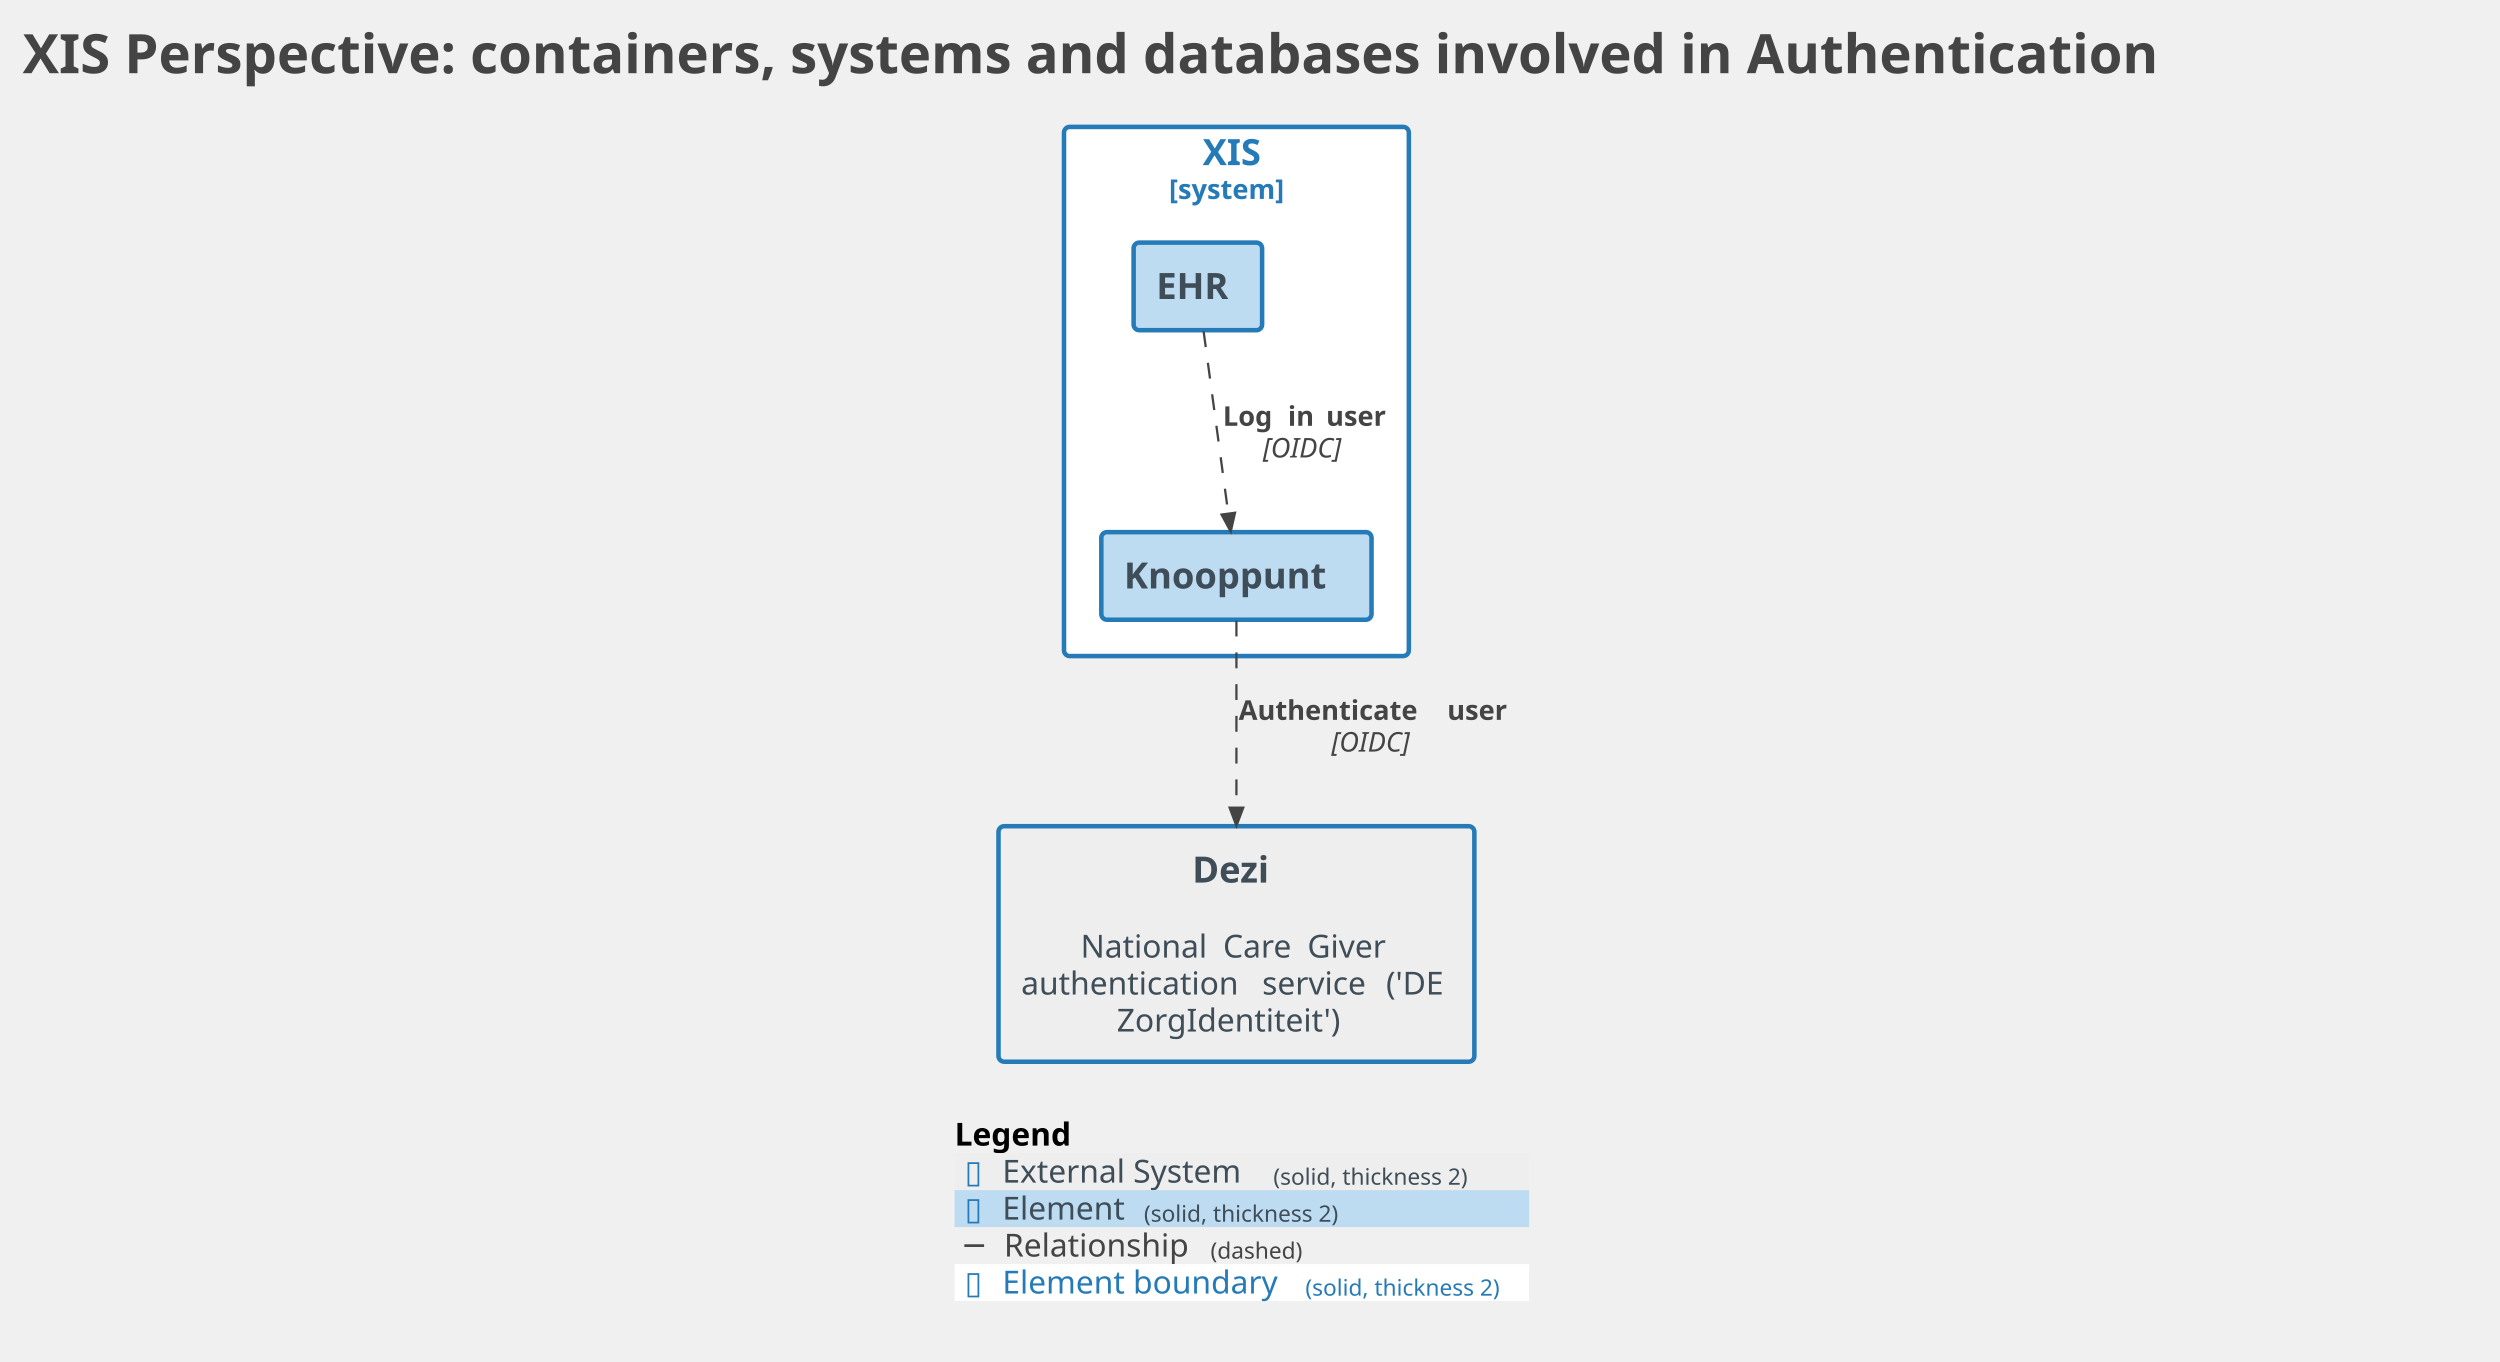
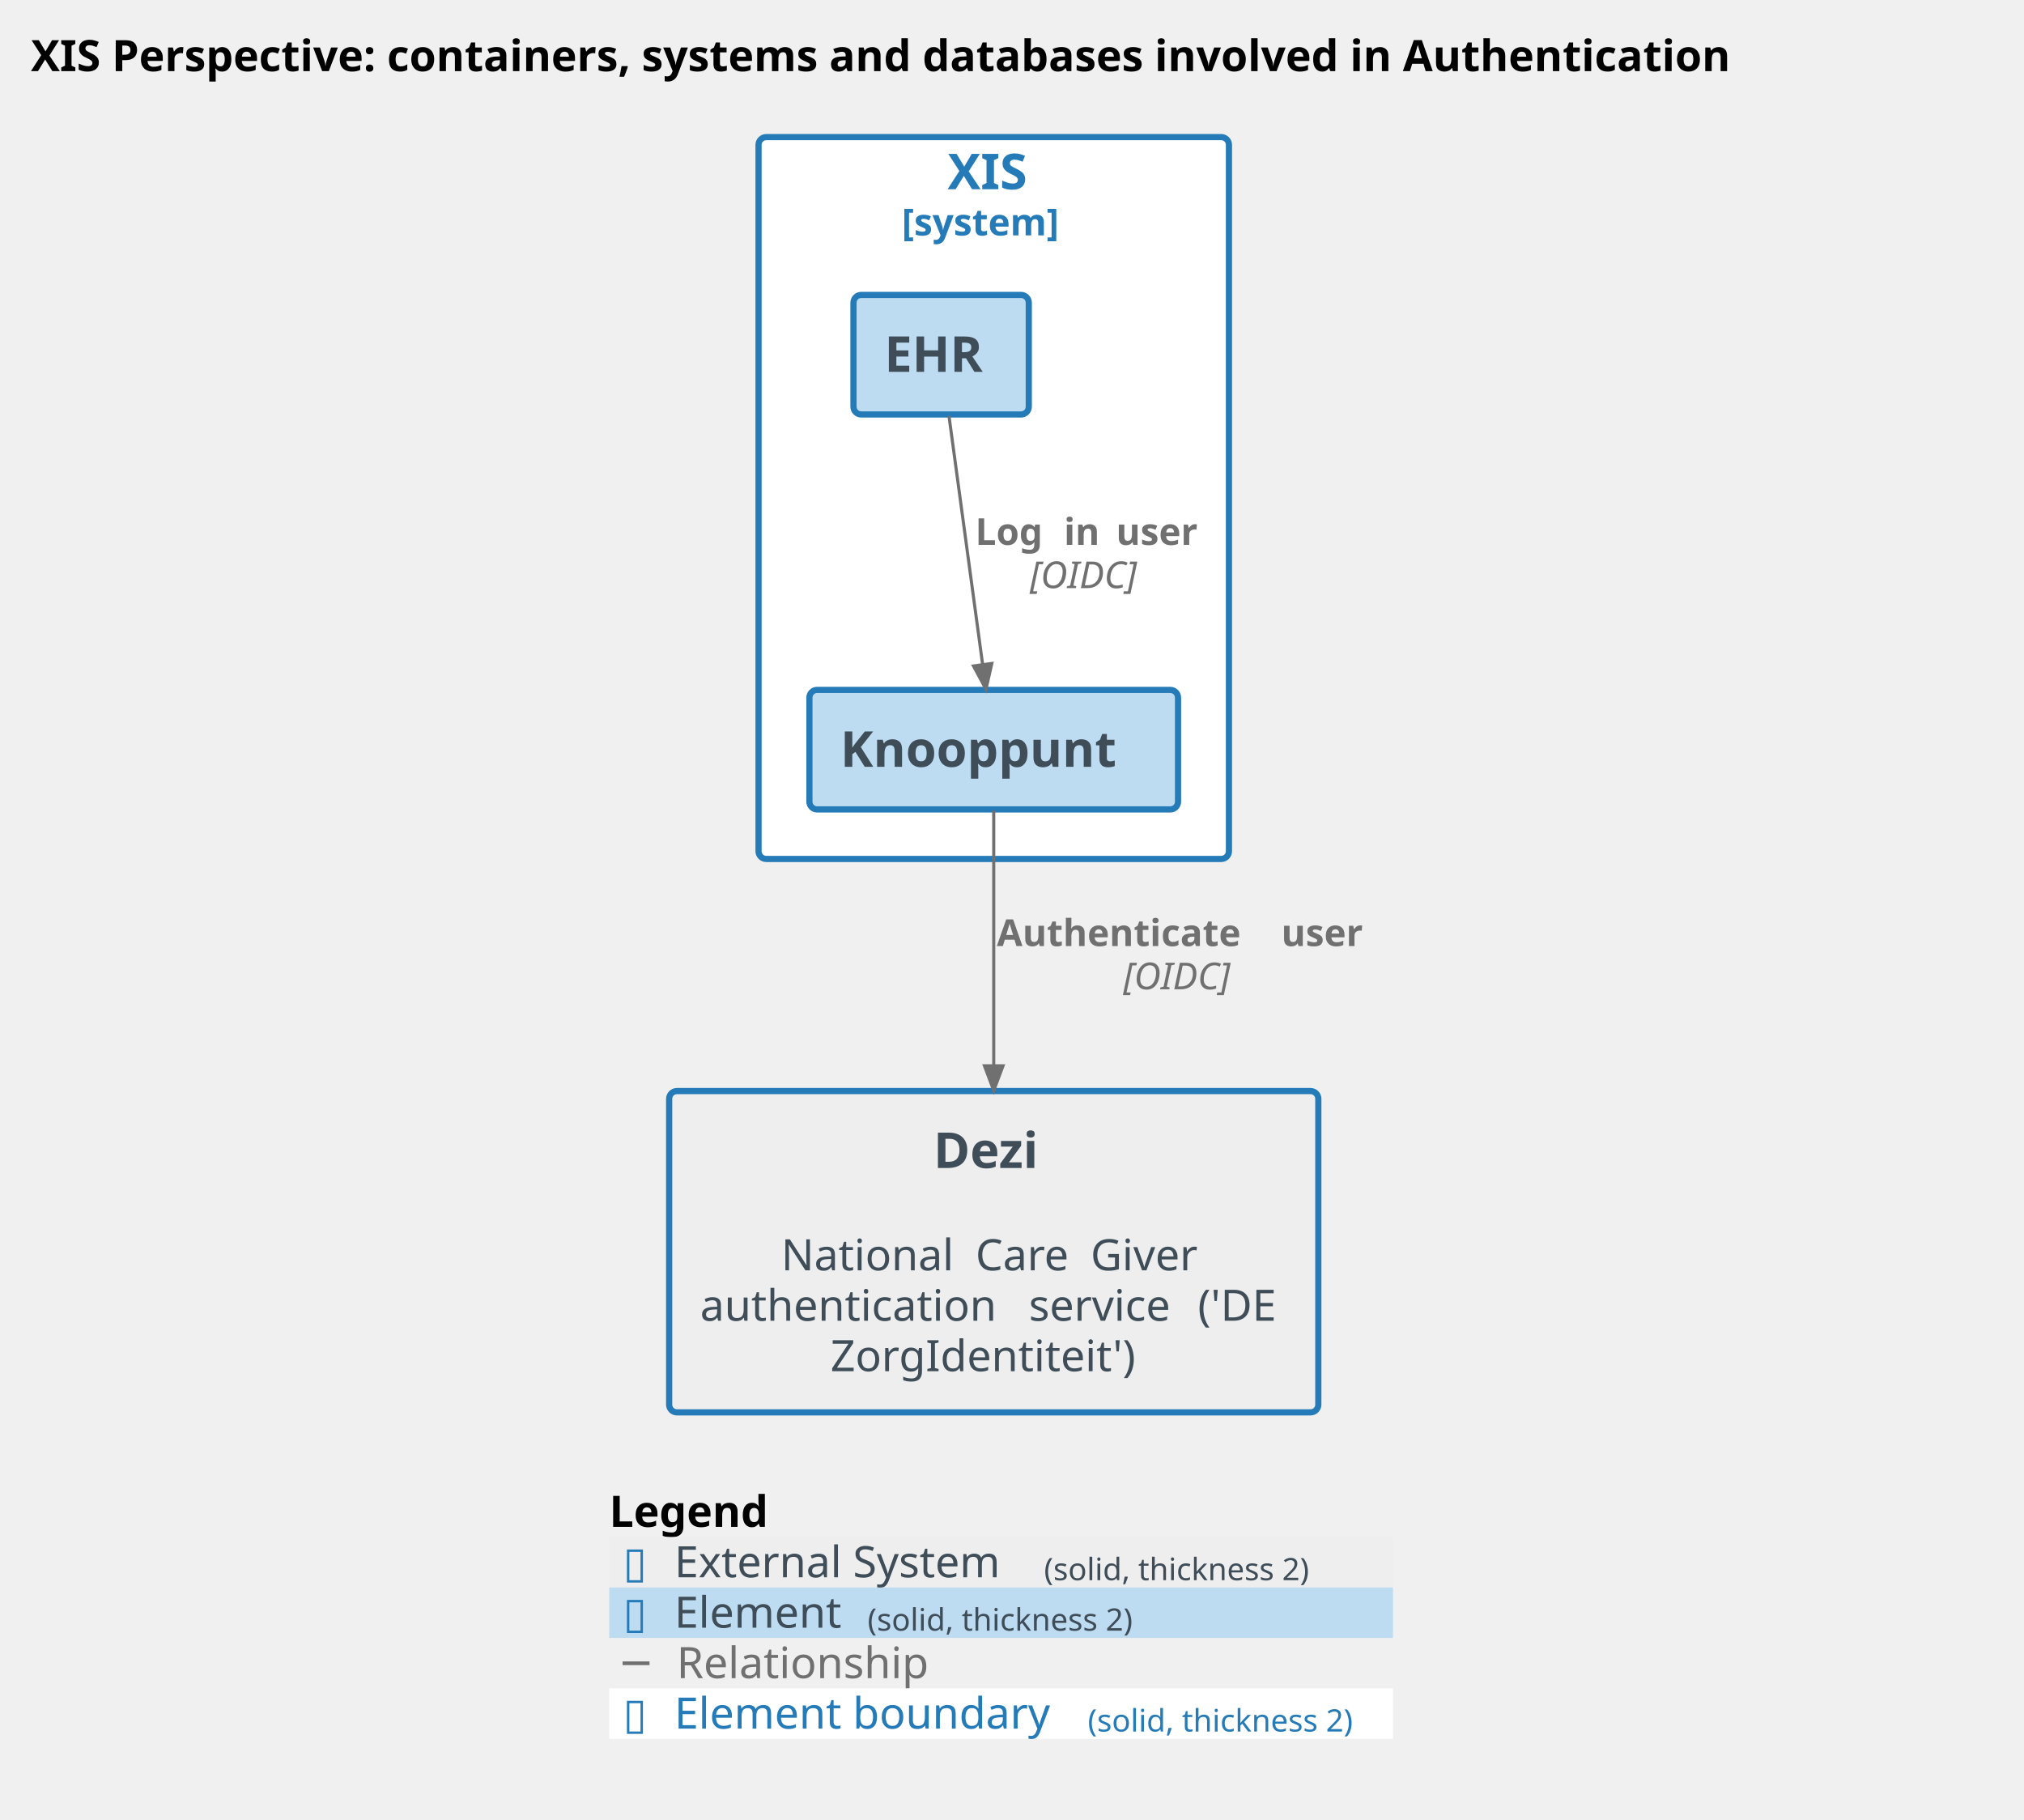
- <svg xmlns="http://www.w3.org/2000/svg" contentStyleType="text/css" data-diagram-type="DESCRIPTION" height="600px" preserveAspectRatio="none" style="width:1102px;height:600px;background:#FFFFFF;" version="1.1" viewBox="0 0 1102 600" width="1102px" zoomAndPan="magnify">
+ <svg xmlns="http://www.w3.org/2000/svg" contentStyleType="text/css" data-diagram-type="DESCRIPTION" height="588px" preserveAspectRatio="none" style="width:654px;height:588px;background:#FFFFFF;" version="1.1" viewBox="0 0 654 588" width="654px" zoomAndPan="magnify">
  <defs />
  <g>
-     <g class="title" data-source-line="1">
-       <text fill="#444444" font-family="sans-serif" font-size="24" font-weight="bold" lengthAdjust="spacing" textLength="1074.797" x="10" y="32.277">XIS Perspective: containers, systems and databases involved in Authentication</text>
+     <g class="title" data-source-line="2">
+       <text fill="#000000" font-family="sans-serif" font-size="14" font-weight="bold" lengthAdjust="spacing" textLength="626.965" x="10" y="22.995">XIS Perspective: containers, systems and databases involved in Authentication</text>
    </g>
    <g class="cluster" data-entity="XIS_boundary" data-source-line="1593" data-uid="ent0003" id="cluster_XIS_boundary">
-       <rect fill="#FFFFFF" height="233.25" rx="2.5" ry="2.5" style="stroke:#257BB8;stroke-width:2;" width="152" x="469.015" y="55.938" />
-       <text fill="#257BB8" font-family="sans-serif" font-size="16" font-weight="bold" lengthAdjust="spacing" textLength="29.812" x="530.109" y="72.789">XIS</text>
-       <text fill="#257BB8" font-family="sans-serif" font-size="12" font-weight="bold" lengthAdjust="spacing" textLength="59.455" x="515.288" y="87.701">[system]</text>
+       <rect fill="#FFFFFF" height="233.25" rx="2.5" ry="2.5" style="stroke:#257BB8;stroke-width:2;" width="152" x="245.099" y="44.297" />
+       <text fill="#257BB8" font-family="sans-serif" font-size="16" font-weight="bold" lengthAdjust="spacing" textLength="29.812" x="306.193" y="61.148">XIS</text>
+       <text fill="#257BB8" font-family="sans-serif" font-size="12" font-weight="bold" lengthAdjust="spacing" textLength="59.455" x="291.372" y="76.061">[system]</text>
    </g>
    <g class="entity" data-entity="XIS.EHR" data-source-line="71" data-uid="ent0004" id="entity_XIS.EHR">
-       <rect fill="#BDDCF2" height="38.625" rx="2.5" ry="2.5" style="stroke:#257BB8;stroke-width:2;" width="56.641" x="499.695" y="106.938" />
-       <text fill="#3E4D57" font-family="sans-serif" font-size="16" font-weight="bold" lengthAdjust="spacing" textLength="36.641" x="509.695" y="131.789">EHR</text>
+       <rect fill="#BDDCF2" height="38.625" rx="2.5" ry="2.5" style="stroke:#257BB8;stroke-width:2;" width="56.641" x="275.779" y="95.297" />
+       <text fill="#3E4D57" font-family="sans-serif" font-size="16" font-weight="bold" lengthAdjust="spacing" textLength="36.641" x="285.779" y="120.148">EHR</text>
    </g>
    <g class="entity" data-entity="XIS.Knooppunt" data-source-line="71" data-uid="ent0005" id="entity_XIS.Knooppunt">
-       <rect fill="#BDDCF2" height="38.625" rx="2.5" ry="2.5" style="stroke:#257BB8;stroke-width:2;" width="119.109" x="485.455" y="234.558" />
-       <text fill="#3E4D57" font-family="sans-serif" font-size="16" font-weight="bold" lengthAdjust="spacing" textLength="99.109" x="495.455" y="259.409">Knooppunt</text>
+       <rect fill="#BDDCF2" height="38.625" rx="2.5" ry="2.5" style="stroke:#257BB8;stroke-width:2;" width="119.109" x="261.539" y="222.917" />
+       <text fill="#3E4D57" font-family="sans-serif" font-size="16" font-weight="bold" lengthAdjust="spacing" textLength="99.109" x="271.539" y="247.768">Knooppunt</text>
    </g>
    <g class="entity" data-entity="Dezi" data-source-line="197" data-uid="ent0002" id="entity_Dezi">
-       <rect fill="#EEEEEE" height="103.812" rx="2.5" ry="2.5" style="stroke:#257BB8;stroke-width:2;" width="209.759" x="440.135" y="364.188" />
-       <text fill="#3E4D57" font-family="sans-serif" font-size="16" font-weight="bold" lengthAdjust="spacing" textLength="38.93" x="525.55" y="389.039">Dezi</text>
-       <text fill="#3E4D57" font-family="sans-serif" font-size="14" lengthAdjust="spacing" textLength="4.45" x="542.789" y="405.808"> </text>
-       <text fill="#3E4D57" font-family="sans-serif" font-size="14" lengthAdjust="spacing" textLength="58.338" x="476.337" y="422.104">National</text>
-       <text fill="#3E4D57" font-family="sans-serif" font-size="14" lengthAdjust="spacing" textLength="4.45" x="534.675" y="422.104"> </text>
-       <text fill="#3E4D57" font-family="sans-serif" font-size="14" lengthAdjust="spacing" textLength="32.724" x="539.125" y="422.104">Care</text>
-       <text fill="#3E4D57" font-family="sans-serif" font-size="14" lengthAdjust="spacing" textLength="4.45" x="571.849" y="422.104"> </text>
-       <text fill="#3E4D57" font-family="sans-serif" font-size="14" lengthAdjust="spacing" textLength="37.393" x="576.299" y="422.104">Giver</text>
-       <text fill="#3E4D57" font-family="sans-serif" font-size="14" lengthAdjust="spacing" textLength="101.773" x="450.135" y="438.401">authentication</text>
-       <text fill="#3E4D57" font-family="sans-serif" font-size="14" lengthAdjust="spacing" textLength="4.45" x="551.909" y="438.401"> </text>
-       <text fill="#3E4D57" font-family="sans-serif" font-size="14" lengthAdjust="spacing" textLength="50.148" x="556.359" y="438.401">service</text>
-       <text fill="#3E4D57" font-family="sans-serif" font-size="14" lengthAdjust="spacing" textLength="4.45" x="606.507" y="438.401"> </text>
-       <text fill="#3E4D57" font-family="sans-serif" font-size="14" lengthAdjust="spacing" textLength="28.936" x="610.957" y="438.401">('DE</text>
-       <text fill="#3E4D57" font-family="sans-serif" font-size="14" lengthAdjust="spacing" textLength="105.472" x="492.279" y="454.698">ZorgIdentiteit')</text>
+       <rect fill="#EEEEEE" height="103.812" rx="2.5" ry="2.5" style="stroke:#257BB8;stroke-width:2;" width="209.759" x="216.219" y="352.547" />
+       <text fill="#3E4D57" font-family="sans-serif" font-size="16" font-weight="bold" lengthAdjust="spacing" textLength="38.93" x="301.634" y="377.398">Dezi</text>
+       <text fill="#3E4D57" font-family="sans-serif" font-size="14" lengthAdjust="spacing" textLength="4.45" x="318.873" y="394.167"> </text>
+       <text fill="#3E4D57" font-family="sans-serif" font-size="14" lengthAdjust="spacing" textLength="58.338" x="252.421" y="410.464">National</text>
+       <text fill="#3E4D57" font-family="sans-serif" font-size="14" lengthAdjust="spacing" textLength="4.45" x="310.759" y="410.464"> </text>
+       <text fill="#3E4D57" font-family="sans-serif" font-size="14" lengthAdjust="spacing" textLength="32.724" x="315.209" y="410.464">Care</text>
+       <text fill="#3E4D57" font-family="sans-serif" font-size="14" lengthAdjust="spacing" textLength="4.45" x="347.933" y="410.464"> </text>
+       <text fill="#3E4D57" font-family="sans-serif" font-size="14" lengthAdjust="spacing" textLength="37.393" x="352.383" y="410.464">Giver</text>
+       <text fill="#3E4D57" font-family="sans-serif" font-size="14" lengthAdjust="spacing" textLength="101.773" x="226.219" y="426.761">authentication</text>
+       <text fill="#3E4D57" font-family="sans-serif" font-size="14" lengthAdjust="spacing" textLength="4.45" x="327.993" y="426.761"> </text>
+       <text fill="#3E4D57" font-family="sans-serif" font-size="14" lengthAdjust="spacing" textLength="50.148" x="332.443" y="426.761">service</text>
+       <text fill="#3E4D57" font-family="sans-serif" font-size="14" lengthAdjust="spacing" textLength="4.45" x="382.591" y="426.761"> </text>
+       <text fill="#3E4D57" font-family="sans-serif" font-size="14" lengthAdjust="spacing" textLength="28.936" x="387.041" y="426.761">('DE</text>
+       <text fill="#3E4D57" font-family="sans-serif" font-size="14" lengthAdjust="spacing" textLength="105.472" x="268.363" y="443.058">ZorgIdentiteit')</text>
    </g>
    <g class="link" data-entity-1="XIS.EHR" data-entity-2="XIS.Knooppunt" data-source-line="1706" data-uid="lnk6" id="link_XIS.EHR_XIS.Knooppunt">
-       <path d="M530.555,146.058 C533.785,169.877 538.234,202.73 541.434,226.419" fill="none" id="XIS.EHR-to-XIS.Knooppunt" style="stroke:#444444;stroke-width:1;stroke-dasharray:7,7;" />
-       <polygon fill="#444444" points="542.505,234.347,544.407,226.018,538.461,226.821,542.505,234.347" style="stroke:#444444;stroke-width:1;" />
-       <text fill="#444444" font-family="sans-serif" font-size="12" font-weight="bold" lengthAdjust="spacing" textLength="24.48" x="539.035" y="187.696">Log</text>
-       <text fill="#444444" font-family="sans-serif" font-size="12" font-weight="bold" lengthAdjust="spacing" textLength="4.178" x="563.516" y="187.696"> </text>
-       <text fill="#444444" font-family="sans-serif" font-size="12" font-weight="bold" lengthAdjust="spacing" textLength="12.656" x="567.693" y="187.696">in</text>
-       <text fill="#444444" font-family="sans-serif" font-size="12" font-weight="bold" lengthAdjust="spacing" textLength="4.178" x="580.35" y="187.696"> </text>
-       <text fill="#444444" font-family="sans-serif" font-size="12" font-weight="bold" lengthAdjust="spacing" textLength="29.742" x="584.527" y="187.696">user</text>
-       <text fill="#444444" font-family="sans-serif" font-size="12" font-style="italic" lengthAdjust="spacing" textLength="39.967" x="556.669" y="201.665">[OIDC]</text>
+       <path d="M306.639,134.417 C309.869,158.237 314.318,191.089 317.518,214.779" fill="none" id="XIS.EHR-to-XIS.Knooppunt" style="stroke:#707070;stroke-width:1;" />
+       <polygon fill="#707070" points="318.589,222.707,320.491,214.377,314.545,215.18,318.589,222.707" style="stroke:#707070;stroke-width:1;" />
+       <text fill="#707070" font-family="sans-serif" font-size="12" font-weight="bold" lengthAdjust="spacing" textLength="24.48" x="315.119" y="176.055">Log</text>
+       <text fill="#707070" font-family="sans-serif" font-size="12" font-weight="bold" lengthAdjust="spacing" textLength="4.178" x="339.6" y="176.055"> </text>
+       <text fill="#707070" font-family="sans-serif" font-size="12" font-weight="bold" lengthAdjust="spacing" textLength="12.656" x="343.777" y="176.055">in</text>
+       <text fill="#707070" font-family="sans-serif" font-size="12" font-weight="bold" lengthAdjust="spacing" textLength="4.178" x="356.434" y="176.055"> </text>
+       <text fill="#707070" font-family="sans-serif" font-size="12" font-weight="bold" lengthAdjust="spacing" textLength="29.742" x="360.611" y="176.055">user</text>
+       <text fill="#707070" font-family="sans-serif" font-size="12" font-style="italic" lengthAdjust="spacing" textLength="39.967" x="332.753" y="190.024">[OIDC]</text>
    </g>
    <g class="link" data-entity-1="XIS.Knooppunt" data-entity-2="Dezi" data-source-line="1706" data-uid="lnk7" id="link_XIS.Knooppunt_Dezi">
-       <path d="M545.015,273.567 C545.015,295.608 545.015,325.147 545.015,356.027" fill="none" id="XIS.Knooppunt-to-Dezi" style="stroke:#444444;stroke-width:1;stroke-dasharray:7,7;" />
-       <polygon fill="#444444" points="545.015,364.027,548.015,356.027,542.015,356.027,545.015,364.027" style="stroke:#444444;stroke-width:1;" />
-       <text fill="#444444" font-family="sans-serif" font-size="12" font-weight="bold" lengthAdjust="spacing" textLength="87.727" x="546.015" y="317.326">Authenticate</text>
-       <text fill="#444444" font-family="sans-serif" font-size="12" font-weight="bold" lengthAdjust="spacing" textLength="4.178" x="633.742" y="317.326"> </text>
-       <text fill="#444444" font-family="sans-serif" font-size="12" font-weight="bold" lengthAdjust="spacing" textLength="29.742" x="637.919" y="317.326">user</text>
-       <text fill="#444444" font-family="sans-serif" font-size="12" font-style="italic" lengthAdjust="spacing" textLength="39.967" x="586.855" y="331.295">[OIDC]</text>
+       <path d="M321.099,261.927 C321.099,283.967 321.099,313.507 321.099,344.387" fill="none" id="XIS.Knooppunt-to-Dezi" style="stroke:#707070;stroke-width:1;" />
+       <polygon fill="#707070" points="321.099,352.387,324.099,344.387,318.099,344.387,321.099,352.387" style="stroke:#707070;stroke-width:1;" />
+       <text fill="#707070" font-family="sans-serif" font-size="12" font-weight="bold" lengthAdjust="spacing" textLength="87.727" x="322.099" y="305.685">Authenticate</text>
+       <text fill="#707070" font-family="sans-serif" font-size="12" font-weight="bold" lengthAdjust="spacing" textLength="4.178" x="409.826" y="305.685"> </text>
+       <text fill="#707070" font-family="sans-serif" font-size="12" font-weight="bold" lengthAdjust="spacing" textLength="29.742" x="414.003" y="305.685">user</text>
+       <text fill="#707070" font-family="sans-serif" font-size="12" font-style="italic" lengthAdjust="spacing" textLength="39.967" x="362.939" y="319.654">[OIDC]</text>
    </g>
    <g class="legend" data-source-line="1510">
-       <rect fill="none" height="16.297" style="stroke:none;stroke-width:1;" width="253.242" x="420.777" y="492" />
-       <text fill="#000000" font-family="sans-serif" font-size="14" font-weight="bold" lengthAdjust="spacing" textLength="57.921" x="420.777" y="504.995">Legend</text>
-       <text fill="#FFFFFF" font-family="sans-serif" font-size="14" lengthAdjust="spacing" textLength="4.45" x="483.572" y="504.995"> </text>
-       <rect fill="#EEEEEE" height="16.297" style="stroke:none;stroke-width:1;" width="253.242" x="420.777" y="508.297" />
-       <text fill="#257BB8" font-family="sans-serif" font-size="14" lengthAdjust="spacing" textLength="7.704" x="425.228" y="521.292">▯</text>
-       <text fill="#FFFFFF" font-family="sans-serif" font-size="14" lengthAdjust="spacing" textLength="4.45" x="432.932" y="521.292"> </text>
-       <text fill="#3E4D57" font-family="sans-serif" font-size="14" lengthAdjust="spacing" textLength="114.987" x="441.832" y="521.292">External System</text>
-       <text fill="#3E4D57" font-family="sans-serif" font-size="10" lengthAdjust="spacing" textLength="94.17" x="561.269" y="522.235">(solid, thickness 2)</text>
-       <text fill="#FFFFFF" font-family="sans-serif" font-size="14" lengthAdjust="spacing" textLength="4.45" x="655.439" y="521.292"> </text>
-       <rect fill="#BDDCF2" height="16.297" style="stroke:none;stroke-width:1;" width="253.242" x="420.777" y="524.594" />
-       <text fill="#257BB8" font-family="sans-serif" font-size="14" lengthAdjust="spacing" textLength="7.704" x="425.228" y="537.589">▯</text>
-       <text fill="#FFFFFF" font-family="sans-serif" font-size="14" lengthAdjust="spacing" textLength="4.45" x="432.932" y="537.589"> </text>
-       <text fill="#3E4D57" font-family="sans-serif" font-size="14" lengthAdjust="spacing" textLength="57.962" x="441.832" y="537.589">Element</text>
-       <text fill="#3E4D57" font-family="sans-serif" font-size="10" lengthAdjust="spacing" textLength="94.17" x="504.244" y="538.532">(solid, thickness 2)</text>
-       <text fill="#FFFFFF" font-family="sans-serif" font-size="14" lengthAdjust="spacing" textLength="4.45" x="598.414" y="537.589"> </text>
-       <text fill="#444444" font-family="sans-serif" font-size="14" lengthAdjust="spacing" textLength="8.429" x="425.228" y="553.886">─</text>
-       <text fill="#FFFFFF" font-family="sans-serif" font-size="14" lengthAdjust="spacing" textLength="4.45" x="433.656" y="553.886"> </text>
-       <text fill="#444444" font-family="sans-serif" font-size="14" lengthAdjust="spacing" textLength="86.57" x="442.557" y="553.886">Relationship</text>
-       <text fill="#444444" font-family="sans-serif" font-size="10" lengthAdjust="spacing" textLength="44.326" x="533.577" y="554.829">(dashed)</text>
-       <text fill="#FFFFFF" font-family="sans-serif" font-size="14" lengthAdjust="spacing" textLength="4.45" x="577.903" y="553.886"> </text>
-       <rect fill="#FFFFFF" height="16.297" style="stroke:none;stroke-width:1;" width="253.242" x="420.777" y="557.188" />
-       <text fill="#257BB8" font-family="sans-serif" font-size="14" lengthAdjust="spacing" textLength="7.704" x="425.228" y="570.183">▯</text>
-       <text fill="#FFFFFF" font-family="sans-serif" font-size="14" lengthAdjust="spacing" textLength="4.45" x="432.932" y="570.183"> </text>
-       <text fill="#257BB8" font-family="sans-serif" font-size="14" lengthAdjust="spacing" textLength="129.117" x="441.832" y="570.183">Element boundary</text>
-       <text fill="#257BB8" font-family="sans-serif" font-size="10" lengthAdjust="spacing" textLength="94.17" x="575.399" y="571.126">(solid, thickness 2)</text>
-       <text fill="#FFFFFF" font-family="sans-serif" font-size="14" lengthAdjust="spacing" textLength="4.45" x="669.569" y="570.183"> </text>
-       <line style="stroke:none;stroke-width:1;" x1="420.777" x2="674.019" y1="492" y2="492" />
-       <line style="stroke:none;stroke-width:1;" x1="420.777" x2="674.019" y1="508.297" y2="508.297" />
-       <line style="stroke:none;stroke-width:1;" x1="420.777" x2="674.019" y1="524.594" y2="524.594" />
-       <line style="stroke:none;stroke-width:1;" x1="420.777" x2="674.019" y1="540.891" y2="540.891" />
-       <line style="stroke:none;stroke-width:1;" x1="420.777" x2="674.019" y1="557.188" y2="557.188" />
-       <line style="stroke:none;stroke-width:1;" x1="420.777" x2="674.019" y1="573.484" y2="573.484" />
-       <line style="stroke:none;stroke-width:1;" x1="420.777" x2="420.777" y1="492" y2="573.484" />
-       <line style="stroke:none;stroke-width:1;" x1="674.019" x2="674.019" y1="492" y2="573.484" />
+       <rect fill="none" height="16.297" style="stroke:none;stroke-width:1;" width="253.242" x="196.861" y="480.359" />
+       <text fill="#000000" font-family="sans-serif" font-size="14" font-weight="bold" lengthAdjust="spacing" textLength="57.921" x="196.861" y="493.354">Legend</text>
+       <text fill="#FFFFFF" font-family="sans-serif" font-size="14" lengthAdjust="spacing" textLength="4.45" x="259.656" y="493.354"> </text>
+       <rect fill="#EEEEEE" height="16.297" style="stroke:none;stroke-width:1;" width="253.242" x="196.861" y="496.656" />
+       <text fill="#257BB8" font-family="sans-serif" font-size="14" lengthAdjust="spacing" textLength="7.704" x="201.311" y="509.651">▯</text>
+       <text fill="#FFFFFF" font-family="sans-serif" font-size="14" lengthAdjust="spacing" textLength="4.45" x="209.016" y="509.651"> </text>
+       <text fill="#3E4D57" font-family="sans-serif" font-size="14" lengthAdjust="spacing" textLength="114.987" x="217.916" y="509.651">External System</text>
+       <text fill="#3E4D57" font-family="sans-serif" font-size="10" lengthAdjust="spacing" textLength="94.17" x="337.353" y="510.595">(solid, thickness 2)</text>
+       <text fill="#FFFFFF" font-family="sans-serif" font-size="14" lengthAdjust="spacing" textLength="4.45" x="431.523" y="509.651"> </text>
+       <rect fill="#BDDCF2" height="16.297" style="stroke:none;stroke-width:1;" width="253.242" x="196.861" y="512.953" />
+       <text fill="#257BB8" font-family="sans-serif" font-size="14" lengthAdjust="spacing" textLength="7.704" x="201.311" y="525.948">▯</text>
+       <text fill="#FFFFFF" font-family="sans-serif" font-size="14" lengthAdjust="spacing" textLength="4.45" x="209.016" y="525.948"> </text>
+       <text fill="#3E4D57" font-family="sans-serif" font-size="14" lengthAdjust="spacing" textLength="57.962" x="217.916" y="525.948">Element</text>
+       <text fill="#3E4D57" font-family="sans-serif" font-size="10" lengthAdjust="spacing" textLength="94.17" x="280.328" y="526.892">(solid, thickness 2)</text>
+       <text fill="#FFFFFF" font-family="sans-serif" font-size="14" lengthAdjust="spacing" textLength="4.45" x="374.498" y="525.948"> </text>
+       <text fill="#707070" font-family="sans-serif" font-size="14" lengthAdjust="spacing" textLength="8.429" x="201.311" y="542.245">─</text>
+       <text fill="#FFFFFF" font-family="sans-serif" font-size="14" lengthAdjust="spacing" textLength="4.45" x="209.74" y="542.245"> </text>
+       <text fill="#707070" font-family="sans-serif" font-size="14" lengthAdjust="spacing" textLength="86.57" x="218.641" y="542.245">Relationship</text>
+       <text fill="#FFFFFF" font-family="sans-serif" font-size="14" lengthAdjust="spacing" textLength="4.45" x="309.661" y="542.245"> </text>
+       <rect fill="#FFFFFF" height="16.297" style="stroke:none;stroke-width:1;" width="253.242" x="196.861" y="545.547" />
+       <text fill="#257BB8" font-family="sans-serif" font-size="14" lengthAdjust="spacing" textLength="7.704" x="201.311" y="558.542">▯</text>
+       <text fill="#FFFFFF" font-family="sans-serif" font-size="14" lengthAdjust="spacing" textLength="4.45" x="209.016" y="558.542"> </text>
+       <text fill="#257BB8" font-family="sans-serif" font-size="14" lengthAdjust="spacing" textLength="129.117" x="217.916" y="558.542">Element boundary</text>
+       <text fill="#257BB8" font-family="sans-serif" font-size="10" lengthAdjust="spacing" textLength="94.17" x="351.483" y="559.485">(solid, thickness 2)</text>
+       <text fill="#FFFFFF" font-family="sans-serif" font-size="14" lengthAdjust="spacing" textLength="4.45" x="445.653" y="558.542"> </text>
+       <line style="stroke:none;stroke-width:1;" x1="196.861" x2="450.103" y1="480.359" y2="480.359" />
+       <line style="stroke:none;stroke-width:1;" x1="196.861" x2="450.103" y1="496.656" y2="496.656" />
+       <line style="stroke:none;stroke-width:1;" x1="196.861" x2="450.103" y1="512.953" y2="512.953" />
+       <line style="stroke:none;stroke-width:1;" x1="196.861" x2="450.103" y1="529.25" y2="529.25" />
+       <line style="stroke:none;stroke-width:1;" x1="196.861" x2="450.103" y1="545.547" y2="545.547" />
+       <line style="stroke:none;stroke-width:1;" x1="196.861" x2="450.103" y1="561.844" y2="561.844" />
+       <line style="stroke:none;stroke-width:1;" x1="196.861" x2="196.861" y1="480.359" y2="561.844" />
+       <line style="stroke:none;stroke-width:1;" x1="450.103" x2="450.103" y1="480.359" y2="561.844" />
    </g>
  </g>
</svg>
